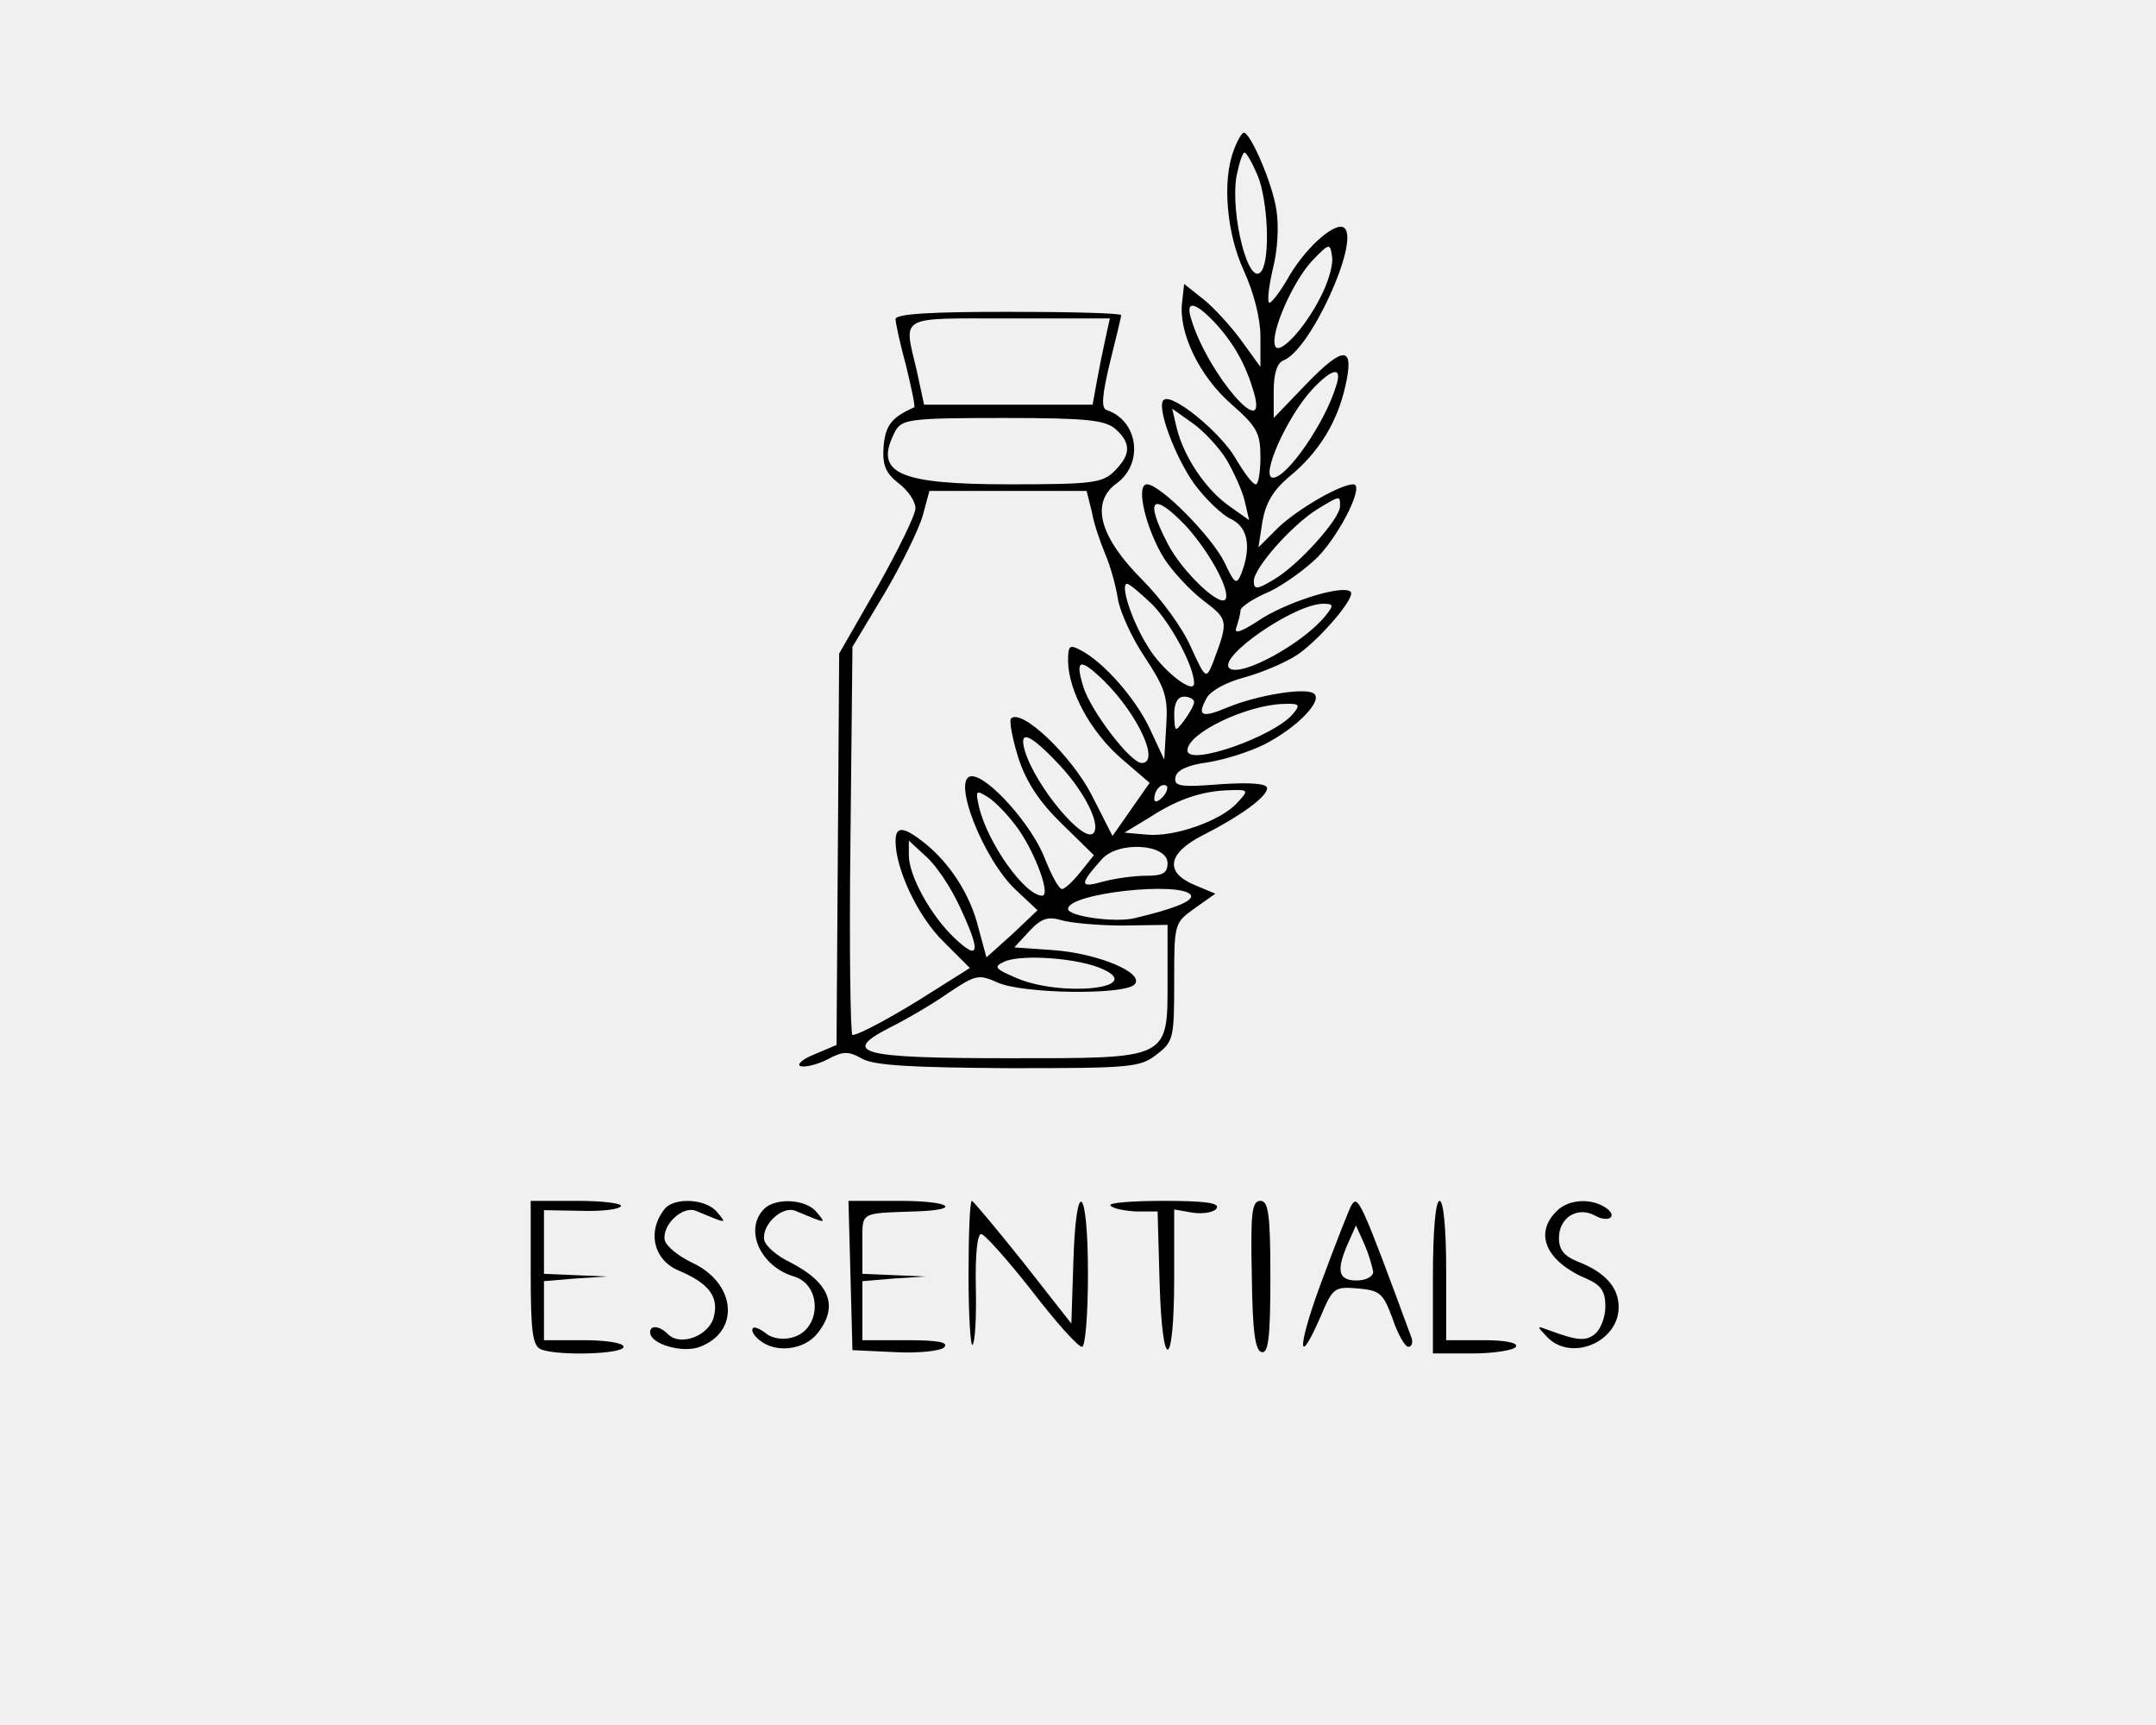
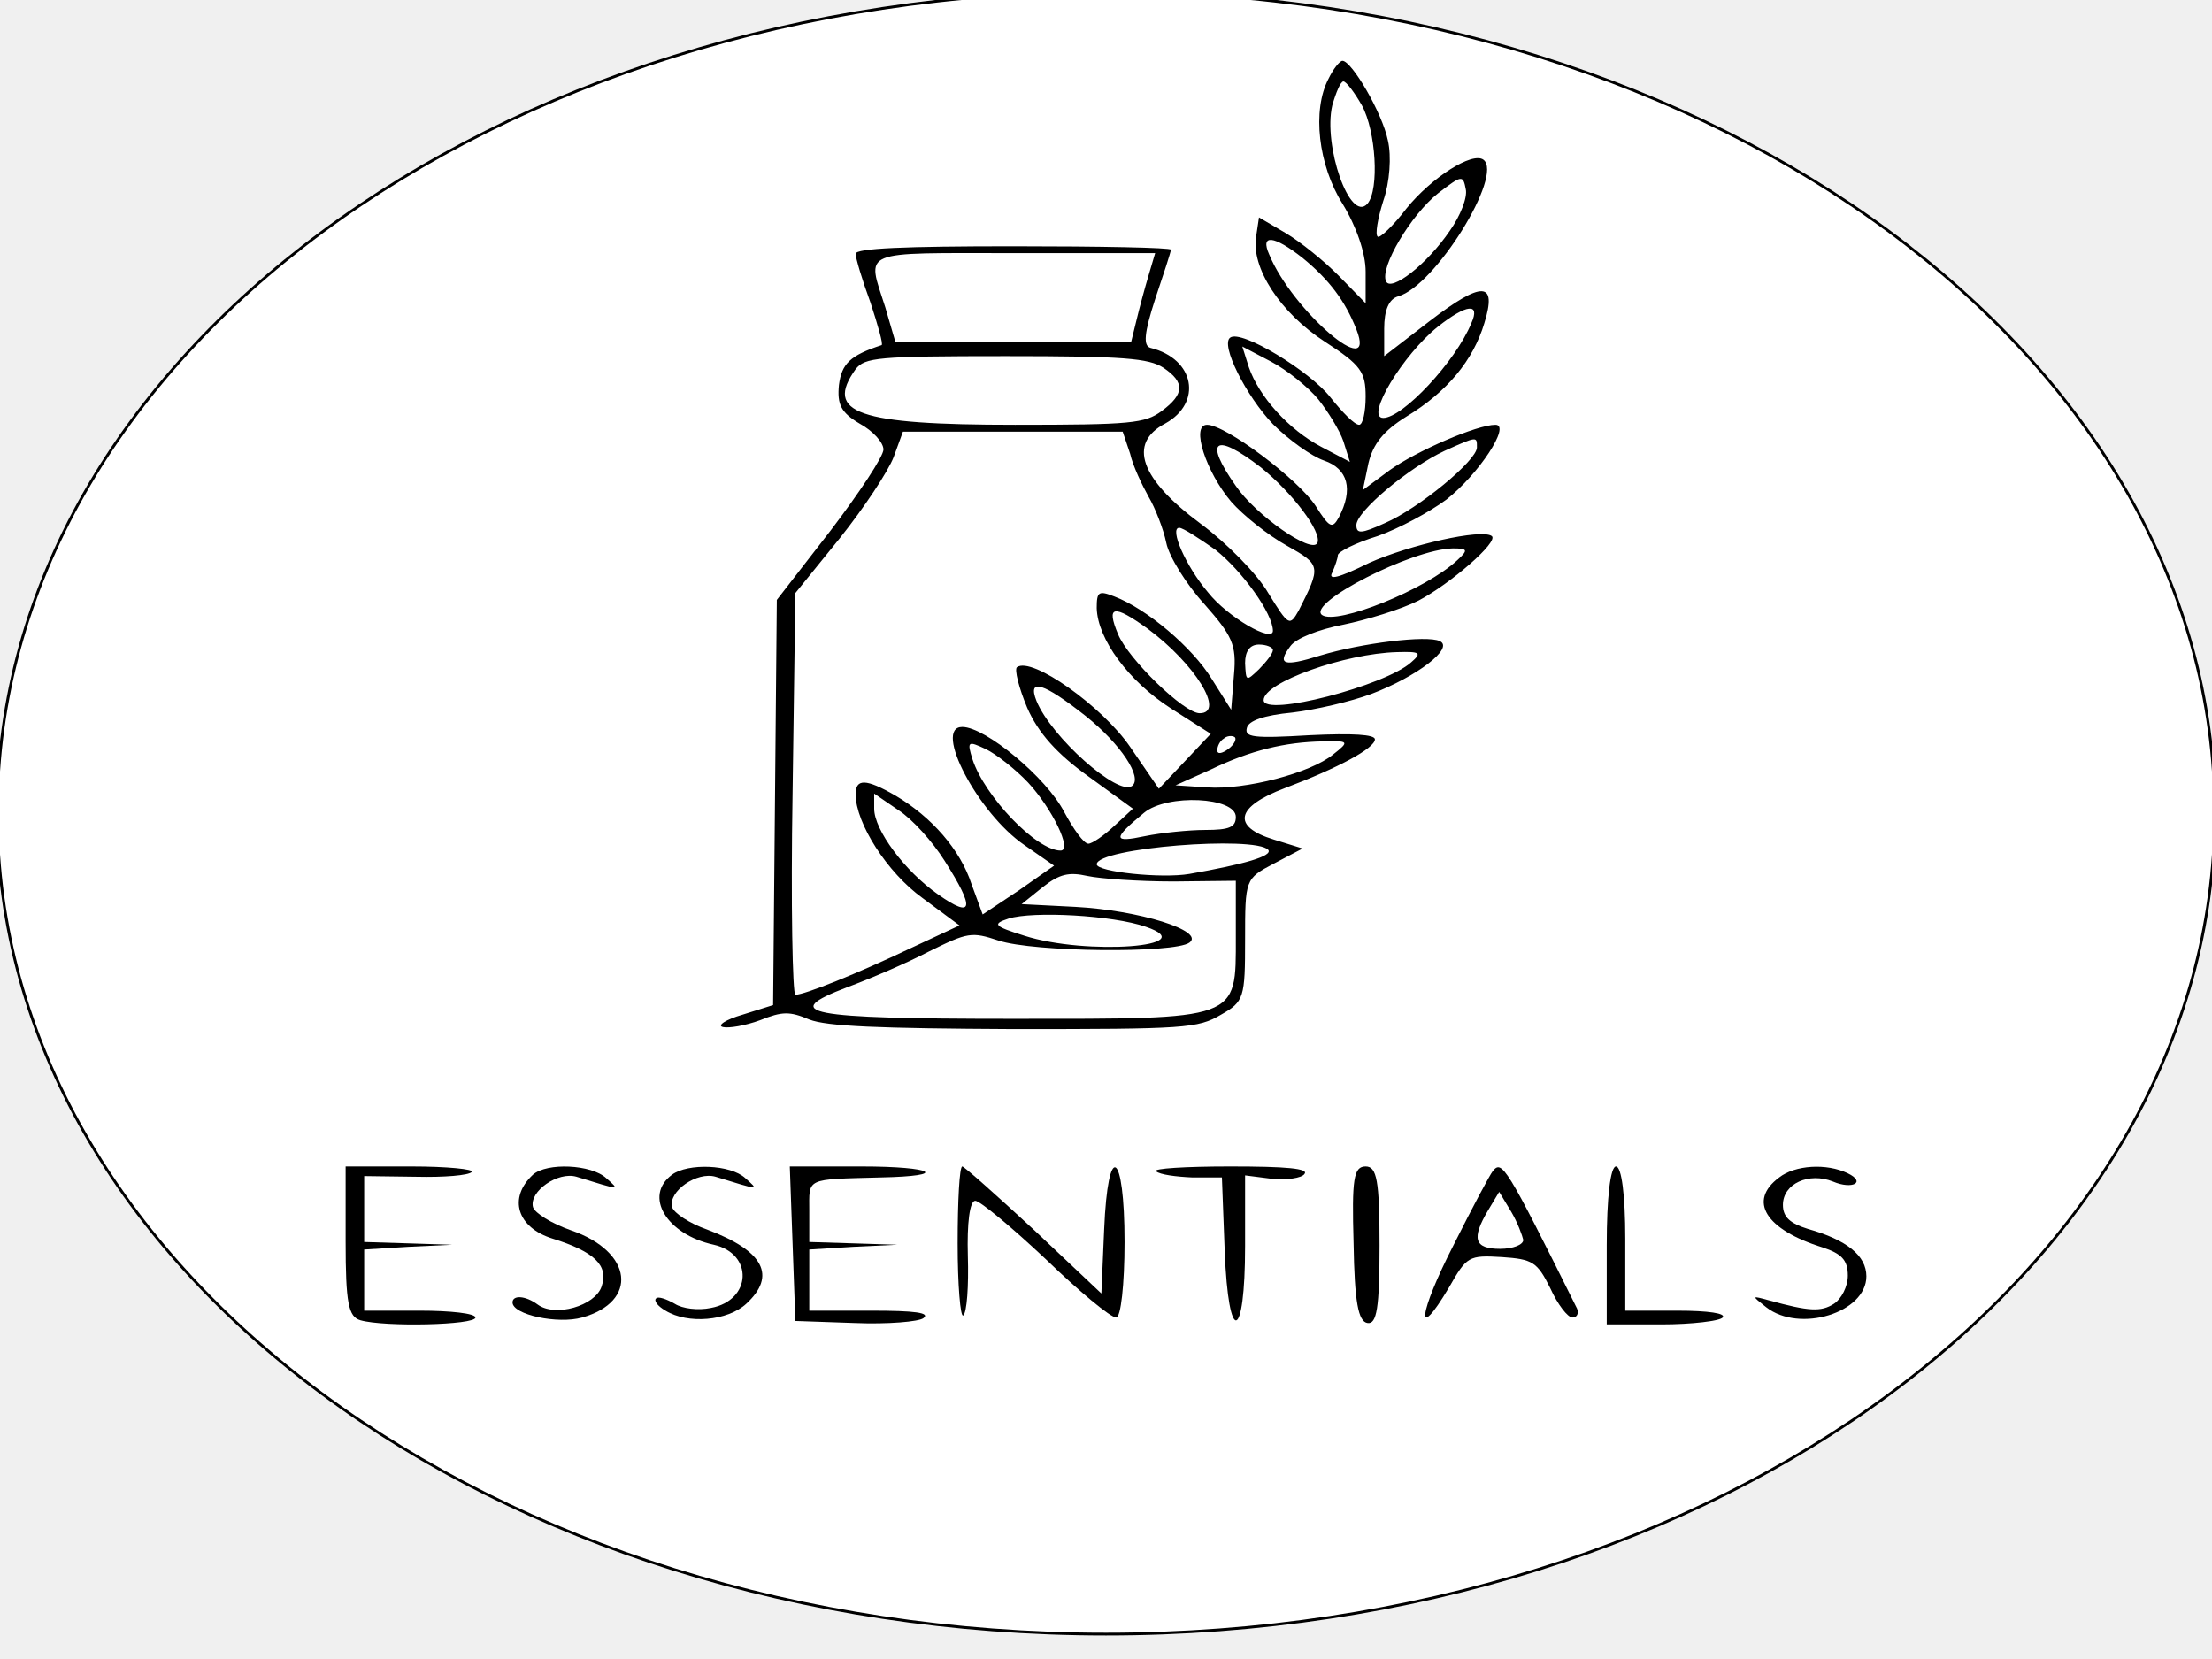
- <svg xmlns="http://www.w3.org/2000/svg" version="1.0" width="325pt" height="260pt" viewBox="0 0 325 260" preserveAspectRatio="xMidYMid meet">
-   <g transform="translate(0,260) scale(0.1,-0.1)" fill="#000000" stroke="none">
-     <path d="M1860 2374 c-18 -46 -11 -126 15 -182 15 -33 25 -72 25 -99 l0 -46 -29 40 c-16 22 -42 50 -57 62 l-29 23 -3 -27 c-6 -46 26 -112 74 -154 39 -34 44 -44 44 -80 0 -22 -3 -41 -7 -41 -5 0 -18 18 -31 40 -22 38 -96 99 -108 87 -11 -10 17 -85 46 -126 17 -23 42 -47 55 -53 26 -12 32 -42 16 -83 -7 -17 -10 -15 -25 17 -19 39 -97 118 -117 118 -18 0 -1 -69 26 -112 13 -20 40 -49 60 -64 37 -28 37 -30 13 -94 -10 -24 -11 -23 -33 25 -12 28 -45 73 -73 101 -65 65 -79 117 -38 146 40 30 32 94 -16 110 -8 3 -7 21 5 71 9 36 17 69 17 72 0 3 -76 5 -170 5 -117 0 -170 -3 -170 -11 0 -6 7 -38 16 -71 8 -33 14 -61 12 -62 -34 -15 -43 -27 -46 -58 -2 -28 2 -40 22 -56 15 -11 26 -28 26 -38 0 -10 -26 -63 -57 -118 l-58 -101 -2 -295 -2 -295 -33 -14 c-18 -7 -28 -16 -21 -18 6 -2 24 2 40 10 24 13 32 13 53 1 19 -10 74 -13 221 -14 184 0 198 1 223 21 25 19 26 25 26 109 0 88 0 89 31 111 l31 22 -31 13 c-46 19 -41 48 12 75 57 29 97 58 97 71 0 7 -24 9 -70 6 -62 -5 -71 -3 -68 11 2 10 18 18 49 22 25 4 63 16 85 27 49 25 90 67 74 77 -14 9 -85 -3 -129 -21 -40 -17 -47 -13 -32 14 6 11 30 24 57 31 25 7 62 22 81 35 34 24 87 86 79 94 -11 11 -89 -13 -132 -39 -33 -22 -45 -26 -40 -14 3 9 6 21 6 25 0 5 19 18 43 28 23 11 56 35 74 53 35 37 70 109 53 109 -20 0 -85 -38 -114 -66 l-29 -29 6 39 c5 28 16 47 41 68 44 36 72 82 84 136 14 61 -2 62 -59 3 l-49 -51 0 40 c0 27 5 43 15 47 40 15 114 177 92 199 -12 12 -56 -26 -83 -71 -14 -25 -29 -44 -31 -41 -3 3 0 26 6 52 7 27 9 65 5 88 -6 40 -39 116 -49 116 -3 0 -10 -12 -15 -26z m36 -39 c15 -37 19 -122 6 -143 -19 -29 -48 85 -38 143 4 19 9 35 12 35 3 0 12 -16 20 -35z m95 -182 c-25 -50 -64 -90 -69 -74 -7 20 27 97 56 128 26 27 27 27 30 6 2 -12 -6 -39 -17 -60z m-159 -40 c29 -32 46 -63 58 -104 23 -79 -69 27 -94 109 -10 30 5 28 36 -5z m-166 -25 c-4 -18 -10 -48 -13 -65 l-6 -33 -127 0 -127 0 -11 51 c-20 85 -30 79 139 79 l152 0 -7 -32z m348 -70 c-17 -56 -74 -138 -95 -138 -20 0 21 92 59 133 31 33 46 35 36 5z m-165 -111 c10 -17 23 -45 27 -61 l7 -30 -31 22 c-35 25 -67 73 -78 116 l-7 30 31 -22 c17 -12 40 -37 51 -55z m-167 46 c23 -21 23 -38 -2 -63 -18 -18 -33 -20 -158 -20 -170 0 -206 17 -172 81 10 17 23 19 162 19 127 0 154 -3 170 -17z m-36 -125 c3 -18 13 -46 20 -63 7 -16 16 -47 19 -67 3 -20 22 -61 41 -89 30 -46 35 -59 32 -103 l-3 -51 -21 45 c-21 46 -70 102 -105 120 -17 9 -19 7 -19 -17 1 -45 34 -106 80 -146 l43 -37 -28 -40 -28 -40 -31 61 c-30 59 -106 132 -122 116 -3 -3 2 -30 11 -59 12 -37 32 -67 66 -100 l48 -47 -20 -25 c-11 -14 -24 -26 -28 -26 -5 0 -16 21 -26 46 -19 50 -85 124 -110 124 -32 0 17 -126 67 -172 l32 -30 -38 -36 -39 -35 -12 44 c-12 50 -43 98 -82 129 -32 25 -43 25 -43 2 0 -42 34 -114 72 -151 l40 -40 -54 -34 c-56 -36 -113 -67 -123 -67 -3 0 -5 132 -3 293 l3 292 48 80 c26 44 52 97 58 118 l10 37 119 0 118 0 8 -32z m374 9 c0 -19 -63 -89 -99 -110 -26 -16 -31 -16 -31 -3 0 20 57 84 95 108 36 22 35 21 35 5z m-233 -29 c34 -37 66 -94 61 -110 -6 -17 -67 41 -88 83 -35 67 -23 79 27 27z m-49 -120 c29 -31 62 -93 62 -118 0 -18 -49 20 -70 56 -24 38 -42 94 -31 94 4 0 21 -15 39 -32z m261 -15 c-34 -43 -130 -95 -146 -80 -17 17 97 96 141 97 16 0 17 -2 5 -17z m-334 -100 c51 -51 84 -123 56 -123 -17 0 -77 79 -88 115 -13 42 -5 44 32 8z m135 -31 c0 -5 -7 -17 -15 -28 -14 -18 -14 -18 -15 9 0 17 5 27 15 27 8 0 15 -4 15 -8z m149 -18 c-28 -34 -159 -80 -159 -55 0 26 88 68 144 70 25 1 27 -1 15 -15z m-351 -78 c38 -41 62 -90 50 -102 -15 -15 -87 71 -103 124 -10 34 8 26 53 -22z m154 -48 c-7 -7 -12 -8 -12 -2 0 6 3 14 7 17 3 4 9 5 12 2 2 -3 -1 -11 -7 -17z m-216 -49 c26 -38 48 -99 35 -99 -26 0 -82 79 -95 133 -6 26 -5 27 14 15 11 -7 32 -29 46 -49z m329 41 c-24 -27 -95 -52 -136 -48 l-34 3 38 23 c43 28 80 40 121 41 28 1 29 0 11 -19z m-419 -155 c33 -70 31 -85 -7 -49 -36 34 -69 94 -69 125 l0 22 26 -24 c15 -13 37 -46 50 -74z m314 64 c0 -15 -7 -19 -33 -19 -17 0 -47 -4 -65 -9 -35 -10 -35 -4 -1 34 25 28 99 23 99 -6z m35 -48 c5 -9 -26 -21 -85 -35 -30 -7 -100 3 -100 14 0 24 171 42 185 21z m-102 -46 l67 1 0 -82 c0 -122 5 -119 -241 -119 -223 0 -252 8 -178 46 24 12 64 35 88 52 42 28 46 29 75 16 38 -17 190 -19 206 -3 17 17 -54 47 -123 52 l-58 4 23 25 c18 19 28 22 48 16 14 -4 55 -8 93 -8z m-30 -66 c63 -29 -64 -42 -131 -13 -33 14 -35 17 -17 25 26 11 112 5 148 -12z" />
-     <path d="M800 681 c0 -90 3 -110 16 -115 26 -10 124 -7 124 4 0 6 -27 10 -60 10 l-60 0 0 44 0 45 48 4 47 3 -47 2 -48 2 0 48 0 48 56 -1 c30 -1 57 2 60 7 3 4 -27 8 -65 8 l-71 0 0 -109z" />
-     <path d="M1002 778 c-27 -34 -17 -77 21 -93 45 -19 61 -39 53 -70 -7 -28 -50 -45 -69 -26 -13 13 -27 14 -27 3 0 -18 49 -32 75 -22 61 23 55 96 -12 127 -21 10 -39 25 -41 34 -4 23 27 52 47 44 48 -20 47 -20 32 -2 -16 20 -64 23 -79 5z" />
-     <path d="M1152 778 c-31 -31 -6 -87 45 -102 43 -13 41 -81 -3 -92 -14 -4 -31 -1 -39 6 -9 7 -18 11 -20 8 -3 -3 1 -11 10 -18 24 -20 67 -15 87 10 33 41 19 77 -42 108 -19 9 -36 24 -38 33 -4 23 27 52 47 44 48 -20 47 -20 32 -2 -16 20 -62 22 -79 5z" />
-     <path d="M1282 678 l3 -113 64 -3 c36 -2 69 2 74 7 8 8 -9 11 -56 11 l-67 0 0 44 0 45 48 4 47 3 -47 2 -48 2 0 45 c0 49 -5 46 77 49 75 2 58 16 -21 16 l-77 0 3 -112z" />
-     <path d="M1460 678 c0 -61 3 -108 6 -105 4 4 6 43 5 87 -1 47 2 80 8 80 5 0 39 -38 76 -85 36 -47 70 -85 76 -85 5 0 9 48 9 110 0 134 -18 149 -22 18 l-3 -93 -73 93 c-40 50 -75 92 -77 92 -3 0 -5 -50 -5 -112z" />
-     <path d="M1674 783 c4 -5 22 -8 39 -9 l32 0 3 -107 c4 -139 22 -133 22 7 l0 103 29 -5 c16 -2 32 1 35 7 5 8 -19 11 -80 11 -48 0 -84 -3 -80 -7z" />
-     <path d="M1887 678 c1 -85 5 -114 15 -116 10 -2 13 22 13 113 0 95 -3 115 -15 115 -13 0 -15 -18 -13 -112z" />
-     <path d="M2037 783 c-3 -5 -22 -53 -42 -107 -38 -100 -42 -146 -5 -62 19 45 21 47 57 44 33 -3 38 -7 52 -45 8 -24 19 -43 24 -43 5 0 7 6 5 13 -77 209 -81 217 -91 200z m33 -100 c0 -7 -11 -13 -25 -13 -28 0 -31 15 -13 56 l12 27 13 -29 c7 -16 12 -35 13 -41z" />
-     <path d="M2160 675 l0 -115 59 0 c33 0 63 5 66 10 4 6 -15 10 -49 10 l-56 0 0 105 c0 63 -4 105 -10 105 -6 0 -10 -45 -10 -115z" />
-     <path d="M2346 774 c-34 -34 -15 -76 47 -102 20 -9 27 -18 27 -41 0 -16 -7 -34 -15 -41 -14 -12 -27 -11 -70 5 -19 7 -19 7 -3 -10 36 -38 108 -8 108 45 0 30 -21 53 -63 69 -19 8 -27 17 -27 35 0 31 28 48 54 34 21 -12 36 -1 16 12 -23 15 -57 12 -74 -6z" />
+ <svg xmlns="http://www.w3.org/2000/svg" width="800" height="600">
+   <g>
+     <path id="svg_2" d="m400,591c-221.547,0 -401,-132.912 -401,-297c0,-164.088 179.453,-297 401,-297c221.547,0 401,132.912 401,297c0,164.088 -179.453,297 -401,297z" opacity="undefined" stroke="#000" fill="#fff" />
+     <g stroke="null">
+       <g stroke="null" fill="#000000" transform="translate(0 260) scale(0.1 -0.1)">
+         <path stroke="null" d="m4804.878,2315.424c-60.366,-114.247 -36.89,-312.936 50.305,-452.019c50.305,-81.96 83.841,-178.821 83.841,-245.879l0,-114.247l-97.256,99.345c-53.659,54.64 -140.854,124.181 -191.159,153.985l-97.256,57.123l-10.061,-67.058c-20.122,-114.247 87.195,-278.166 248.171,-382.478c130.793,-84.443 147.561,-109.279 147.561,-198.69c0,-54.64 -10.061,-101.829 -23.476,-101.829c-16.768,0 -60.366,44.705 -103.963,99.345c-73.78,94.378 -321.951,245.879 -362.195,216.075c-36.89,-24.836 57.012,-211.108 154.268,-312.936c57.012,-57.123 140.854,-116.73 184.451,-131.632c87.195,-29.803 107.317,-104.312 53.659,-206.141c-23.476,-42.222 -33.537,-37.254 -83.841,42.222c-63.72,96.861 -325.305,293.067 -392.378,293.067c-60.366,0 -3.354,-171.37 87.195,-278.166c43.598,-49.672 134.146,-121.697 201.22,-158.952c124.085,-69.541 124.085,-74.509 43.598,-233.46c-33.537,-59.607 -36.89,-57.123 -110.671,62.091c-40.244,69.541 -150.915,181.304 -244.817,250.846c-217.988,161.435 -264.939,290.584 -127.439,362.609c134.146,74.509 107.317,233.46 -53.659,273.198c-26.829,7.451 -23.476,52.156 16.768,176.337c30.183,89.41 57.012,171.37 57.012,178.821c0,7.451 -254.878,12.418 -570.122,12.418c-392.378,0 -570.122,-7.451 -570.122,-27.32c0,-14.902 23.476,-94.378 53.659,-176.337c26.829,-81.96 46.951,-151.501 40.244,-153.985c-114.024,-37.254 -144.207,-67.058 -154.268,-144.05c-6.707,-69.541 6.707,-99.345 73.78,-139.083c50.305,-27.32 87.195,-69.541 87.195,-94.378c0,-24.836 -87.195,-156.468 -191.159,-293.067l-194.512,-250.846l-6.707,-732.669l-6.707,-732.669l-110.671,-34.771c-60.366,-17.385 -93.902,-39.738 -70.427,-44.705c20.122,-4.967 80.488,4.967 134.146,24.836c80.488,32.287 107.317,32.287 177.744,2.484c63.72,-24.836 248.171,-32.287 741.159,-34.771c617.073,0 664.024,2.484 747.866,52.156c83.841,47.189 87.195,62.091 87.195,270.715c0,218.559 0,221.042 103.963,275.682l103.963,54.64l-103.963,32.287c-154.268,47.189 -137.5,119.214 40.244,186.272c191.159,72.025 325.305,144.05 325.305,176.337c0,17.385 -80.488,22.353 -234.756,14.902c-207.927,-12.418 -238.11,-7.451 -228.049,27.32c6.707,24.836 60.366,44.705 164.329,54.64c83.841,9.934 211.28,39.738 285.061,67.058c164.329,62.091 301.829,166.403 248.171,191.239c-46.951,22.353 -285.061,-7.451 -432.622,-52.156c-134.146,-42.222 -157.622,-32.287 -107.317,34.771c20.122,27.32 100.61,59.607 191.159,76.992c83.841,17.385 207.927,54.64 271.646,86.927c114.024,59.607 291.768,213.592 264.939,233.46c-36.89,27.32 -298.476,-32.287 -442.683,-96.861c-110.671,-54.64 -150.915,-64.574 -134.146,-34.771c10.061,22.353 20.122,52.156 20.122,62.091c0,12.418 63.72,44.705 144.207,69.541c77.134,27.32 187.805,86.927 248.171,131.632c117.378,91.894 234.756,270.715 177.744,270.715c-67.073,0 -285.061,-94.378 -382.317,-163.919l-97.256,-72.025l20.122,96.861c16.768,69.541 53.659,116.73 137.5,168.886c147.561,89.41 241.463,203.657 281.707,337.773c46.951,151.501 -6.707,153.985 -197.866,7.451l-164.329,-126.665l0,99.345c0,67.058 16.768,106.796 50.305,116.73c134.146,37.254 382.317,439.601 308.537,494.241c-40.244,29.803 -187.805,-64.574 -278.354,-176.337c-46.951,-62.091 -97.256,-109.279 -103.963,-101.829c-10.061,7.451 0,64.574 20.122,129.148c23.476,67.058 30.183,161.435 16.768,218.559c-20.122,99.345 -130.793,288.1 -164.329,288.1c-10.061,0 -33.537,-29.803 -50.305,-64.574zm120.732,-96.861c50.305,-91.894 63.72,-303.002 20.122,-355.158c-63.72,-72.025 -160.976,211.108 -127.439,355.158c13.415,47.189 30.183,86.927 40.244,86.927c10.061,0 40.244,-39.738 67.073,-86.927zm318.598,-452.019c-83.841,-124.181 -214.634,-223.526 -231.402,-183.788c-23.476,49.672 90.549,240.911 187.805,317.904c87.195,67.058 90.549,67.058 100.61,14.902c6.707,-29.803 -20.122,-96.861 -57.012,-149.017zm-533.232,-99.345c97.256,-79.476 154.268,-156.468 194.512,-258.297c77.134,-196.206 -231.402,67.058 -315.244,270.715c-33.537,74.509 16.768,69.541 120.732,-12.418zm-556.707,-62.091c-13.415,-44.705 -33.537,-119.214 -43.598,-161.435l-20.122,-81.96l-425.915,0l-425.915,0l-36.89,126.665c-67.073,211.108 -100.61,196.206 466.159,196.206l509.756,0l-23.476,-79.476zm1167.073,-173.854c-57.012,-139.083 -248.171,-342.74 -318.598,-342.74c-67.073,0 70.427,228.493 197.866,330.322c103.963,81.96 154.268,86.927 120.732,12.418zm-553.354,-275.682c33.537,-42.222 77.134,-111.763 90.549,-151.501l23.476,-74.509l-103.963,54.64c-117.378,62.091 -224.695,181.304 -261.585,288.1l-23.476,74.509l103.963,-54.64c57.012,-29.803 134.146,-91.894 171.037,-136.599zm-560.061,114.247c77.134,-52.156 77.134,-94.378 -6.707,-156.468c-60.366,-44.705 -110.671,-49.672 -529.878,-49.672c-570.122,0 -690.854,42.222 -576.829,201.173c33.537,42.222 77.134,47.189 543.293,47.189c425.915,0 516.463,-7.451 570.122,-42.222zm-120.732,-310.453c10.061,-44.705 43.598,-114.247 67.073,-156.468c23.476,-39.738 53.659,-116.73 63.72,-166.403c10.061,-49.672 73.78,-151.501 137.5,-221.042c100.61,-114.247 117.378,-146.534 107.317,-255.813l-10.061,-126.665l-70.427,111.763c-70.427,114.247 -234.756,253.329 -352.134,298.035c-57.012,22.353 -63.72,17.385 -63.72,-42.222c3.354,-111.763 114.024,-263.264 268.293,-362.609l144.207,-91.894l-93.902,-99.345l-93.902,-99.345l-103.963,151.501c-100.61,146.534 -355.488,327.838 -409.146,288.1c-10.061,-7.451 6.707,-74.509 36.89,-146.534c40.244,-91.894 107.317,-166.403 221.341,-248.362l160.976,-116.73l-67.073,-62.091c-36.89,-34.771 -80.488,-64.574 -93.902,-64.574c-16.768,0 -53.659,52.156 -87.195,114.247c-63.72,124.181 -285.061,307.969 -368.902,307.969c-107.317,0 57.012,-312.936 224.695,-427.183l107.317,-74.509l-127.439,-89.41l-130.793,-86.927l-40.244,109.279c-40.244,124.181 -144.207,243.395 -275,320.387c-107.317,62.091 -144.207,62.091 -144.207,4.967c0,-104.312 114.024,-283.133 241.463,-375.027l134.146,-99.345l-181.098,-84.443c-187.805,-89.41 -378.963,-166.403 -412.5,-166.403c-10.061,0 -16.768,327.838 -10.061,727.701l10.061,725.218l160.976,198.69c87.195,109.279 174.39,240.911 194.512,293.067l33.537,91.894l399.085,0l395.732,0l26.829,-79.476zm1254.268,22.353c0,-47.189 -211.28,-221.042 -332.012,-273.198c-87.195,-39.738 -103.963,-39.738 -103.963,-7.451c0,49.672 191.159,208.624 318.598,268.231c120.732,54.64 117.378,52.156 117.378,12.418zm-781.402,-72.025c114.024,-91.894 221.341,-233.46 204.573,-273.198c-20.122,-42.222 -224.695,101.829 -295.122,206.141c-117.378,166.403 -77.134,196.206 90.549,67.058zm-164.329,-298.035c97.256,-76.992 207.927,-230.977 207.927,-293.067c0,-44.705 -164.329,49.672 -234.756,139.083c-80.488,94.378 -140.854,233.46 -103.963,233.46c13.415,0 70.427,-37.254 130.793,-79.476zm875.305,-37.254c-114.024,-106.796 -435.976,-235.944 -489.634,-198.69c-57.012,42.222 325.305,238.428 472.866,240.911c53.659,0 57.012,-4.967 16.768,-42.222zm-1120.122,-248.362c171.037,-126.665 281.707,-305.486 187.805,-305.486c-57.012,0 -258.232,196.206 -295.122,285.617c-43.598,104.312 -16.768,109.279 107.317,19.869zm452.744,-76.992c0,-12.418 -23.476,-42.222 -50.305,-69.541c-46.951,-44.705 -46.951,-44.705 -50.305,22.353c0,42.222 16.768,67.058 50.305,67.058c26.829,0 50.305,-9.934 50.305,-19.869zm499.695,-44.705c-93.902,-84.443 -533.232,-198.69 -533.232,-136.599c0,64.574 295.122,168.886 482.927,173.854c83.841,2.484 90.549,-2.484 50.305,-37.254zm-1177.134,-193.723c127.439,-101.829 207.927,-223.526 167.683,-253.329c-50.305,-37.254 -291.768,176.337 -345.427,307.969c-33.537,84.443 26.829,64.574 177.744,-54.64zm516.463,-119.214c-23.476,-17.385 -40.244,-19.869 -40.244,-4.967c0,14.902 10.061,34.771 23.476,42.222c10.061,9.934 30.183,12.418 40.244,4.967c6.707,-7.451 -3.354,-27.32 -23.476,-42.222zm-724.39,-121.697c87.195,-94.378 160.976,-245.879 117.378,-245.879c-87.195,0 -275,196.206 -318.598,330.322c-20.122,64.574 -16.768,67.058 46.951,37.254c36.89,-17.385 107.317,-72.025 154.268,-121.697zm1103.354,101.829c-80.488,-67.058 -318.598,-129.148 -456.098,-119.214l-114.024,7.451l127.439,57.123c144.207,69.541 268.293,99.345 405.793,101.829c93.902,2.484 97.256,0 36.89,-47.189zm-1405.183,-384.961c110.671,-173.854 103.963,-211.108 -23.476,-121.697c-120.732,84.443 -231.402,233.46 -231.402,310.453l0,54.64l87.195,-59.607c50.305,-32.287 124.085,-114.247 167.683,-183.788zm1053.049,158.952c0,-37.254 -23.476,-47.189 -110.671,-47.189c-57.012,0 -157.622,-9.934 -217.988,-22.353c-117.378,-24.836 -117.378,-9.934 -3.354,84.443c83.841,69.541 332.012,57.123 332.012,-14.902zm117.378,-119.214c16.768,-22.353 -87.195,-52.156 -285.061,-86.927c-100.61,-17.385 -335.366,7.451 -335.366,34.771c0,59.607 573.476,104.312 620.427,52.156zm-342.073,-114.247l224.695,2.484l0,-203.657c0,-303.002 16.768,-295.551 -808.232,-295.551c-747.866,0 -845.122,19.869 -596.951,114.247c80.488,29.803 214.634,86.927 295.122,129.148c140.854,69.541 154.268,72.025 251.524,39.738c127.439,-42.222 637.195,-47.189 690.854,-7.451c57.012,42.222 -181.098,116.73 -412.5,129.148l-194.512,9.934l77.134,62.091c60.366,47.189 93.902,54.64 160.976,39.738c46.951,-9.934 184.451,-19.869 311.89,-19.869zm-100.61,-163.919c211.28,-72.025 -214.634,-104.312 -439.329,-32.287c-110.671,34.771 -117.378,42.222 -57.012,62.091c87.195,27.32 375.61,12.418 496.341,-29.803z" />
+         <path stroke="null" d="m1250,-1889.349c0,-223.526 10.061,-273.198 53.659,-285.617c87.195,-24.836 415.854,-17.385 415.854,9.934c0,14.902 -90.549,24.836 -201.22,24.836l-201.22,0l0,109.279l0,111.763l160.976,9.934l157.622,7.451l-157.622,4.967l-160.976,4.967l0,119.214l0,119.214l187.805,-2.484c100.61,-2.484 191.159,4.967 201.22,17.385c10.061,9.934 -90.549,19.869 -217.988,19.869l-238.11,0l0,-270.715z" />
+         <path stroke="null" d="m1927.439,-1648.437c-90.549,-84.443 -57.012,-191.239 70.427,-230.977c150.915,-47.189 204.573,-96.861 177.744,-173.854c-23.476,-69.541 -167.683,-111.763 -231.402,-64.574c-43.598,32.287 -90.549,34.771 -90.549,7.451c0,-44.705 164.329,-79.476 251.524,-54.64c204.573,57.123 184.451,238.428 -40.244,315.42c-70.427,24.836 -130.793,62.091 -137.5,84.443c-13.415,57.123 90.549,129.148 157.622,109.279c160.976,-49.672 157.622,-49.672 107.317,-4.967c-53.659,49.672 -214.634,57.123 -264.939,12.418z" />
+         <path stroke="null" d="m2430.488,-1648.437c-103.963,-76.992 -20.122,-216.075 150.915,-253.329c144.207,-32.287 137.5,-201.173 -10.061,-228.493c-46.951,-9.934 -103.963,-2.484 -130.793,14.902c-30.183,17.385 -60.366,27.32 -67.073,19.869c-10.061,-7.451 3.354,-27.32 33.537,-44.705c80.488,-49.672 224.695,-37.254 291.768,24.836c110.671,101.829 63.72,191.239 -140.854,268.231c-63.72,22.353 -120.732,59.607 -127.439,81.96c-13.415,57.123 90.549,129.148 157.622,109.279c160.976,-49.672 157.622,-49.672 107.317,-4.967c-53.659,49.672 -207.927,54.64 -264.939,12.418z" />
+         <path stroke="null" d="m2866.463,-1896.799l10.061,-280.649l214.634,-7.451c120.732,-4.967 231.402,4.967 248.171,17.385c26.829,19.869 -30.183,27.32 -187.805,27.32l-224.695,0l0,109.279l0,111.763l160.976,9.934l157.622,7.451l-157.622,4.967l-160.976,4.967l0,111.763c0,121.697 -16.768,114.247 258.232,121.697c251.524,4.967 194.512,39.738 -70.427,39.738l-258.232,0l10.061,-278.166z" />
+         <path stroke="null" d="m3463.415,-1896.799c0,-151.501 10.061,-268.231 20.122,-260.78c13.415,9.934 20.122,106.796 16.768,216.075c-3.354,116.73 6.707,198.69 26.829,198.69c16.768,0 130.793,-94.378 254.878,-211.108c120.732,-116.73 234.756,-211.108 254.878,-211.108c16.768,0 30.183,119.214 30.183,273.198c0,332.805 -60.366,370.06 -73.78,44.705l-10.061,-230.977l-244.817,230.977c-134.146,124.181 -251.524,228.493 -258.232,228.493c-10.061,0 -16.768,-124.181 -16.768,-278.166z" />
+         <path stroke="null" d="m4181.098,-1636.019c13.415,-12.418 73.78,-19.869 130.793,-22.353l107.317,0l10.061,-265.748c13.415,-345.223 73.78,-330.322 73.78,17.385l0,255.813l97.256,-12.418c53.659,-4.967 107.317,2.484 117.378,17.385c16.768,19.869 -63.72,27.32 -268.293,27.32c-160.976,0 -281.707,-7.451 -268.293,-17.385z" />
+         <path stroke="null" d="m4895.427,-1896.799c3.354,-211.108 16.768,-283.133 50.305,-288.1c33.537,-4.967 43.598,54.64 43.598,280.649c0,235.944 -10.061,285.617 -50.305,285.617c-43.598,0 -50.305,-44.705 -43.598,-278.166z" />
+         <path stroke="null" d="m5398.476,-1636.019c-10.061,-12.418 -73.78,-131.632 -140.854,-265.748c-127.439,-248.362 -140.854,-362.609 -16.768,-153.985c63.72,111.763 70.427,116.73 191.159,109.279c110.671,-7.451 127.439,-17.385 174.39,-111.763c26.829,-59.607 63.72,-106.796 80.488,-106.796c16.768,0 23.476,14.902 16.768,32.287c-258.232,519.077 -271.646,538.946 -305.183,496.724zm110.671,-248.362c0,-17.385 -36.89,-32.287 -83.841,-32.287c-93.902,0 -103.963,37.254 -43.598,139.083l40.244,67.058l43.598,-72.025c23.476,-39.738 40.244,-86.927 43.598,-101.829z" />
+         <path stroke="null" d="m5810.976,-1904.25l0,-285.617l197.866,0c110.671,0 211.28,12.418 221.341,24.836c13.415,14.902 -50.305,24.836 -164.329,24.836l-187.805,0l0,260.78c0,156.468 -13.415,260.78 -33.537,260.78c-20.122,0 -33.537,-111.763 -33.537,-285.617z" />
+         <path stroke="null" d="m6434.756,-1658.372c-114.024,-84.443 -50.305,-188.755 157.622,-253.329c67.073,-22.353 90.549,-44.705 90.549,-101.829c0,-39.738 -23.476,-84.443 -50.305,-101.829c-46.951,-29.803 -90.549,-27.32 -234.756,12.418c-63.72,17.385 -63.72,17.385 -10.061,-24.836c120.732,-94.378 362.195,-19.869 362.195,111.763c0,74.509 -70.427,131.632 -211.28,171.37c-63.72,19.869 -90.549,42.222 -90.549,86.927c0,76.992 93.902,119.214 181.098,84.443c70.427,-29.803 120.732,-2.484 53.659,29.803c-77.134,37.254 -191.159,29.803 -248.171,-14.902z" />
+       </g>
+     </g>
  </g>
</svg>
